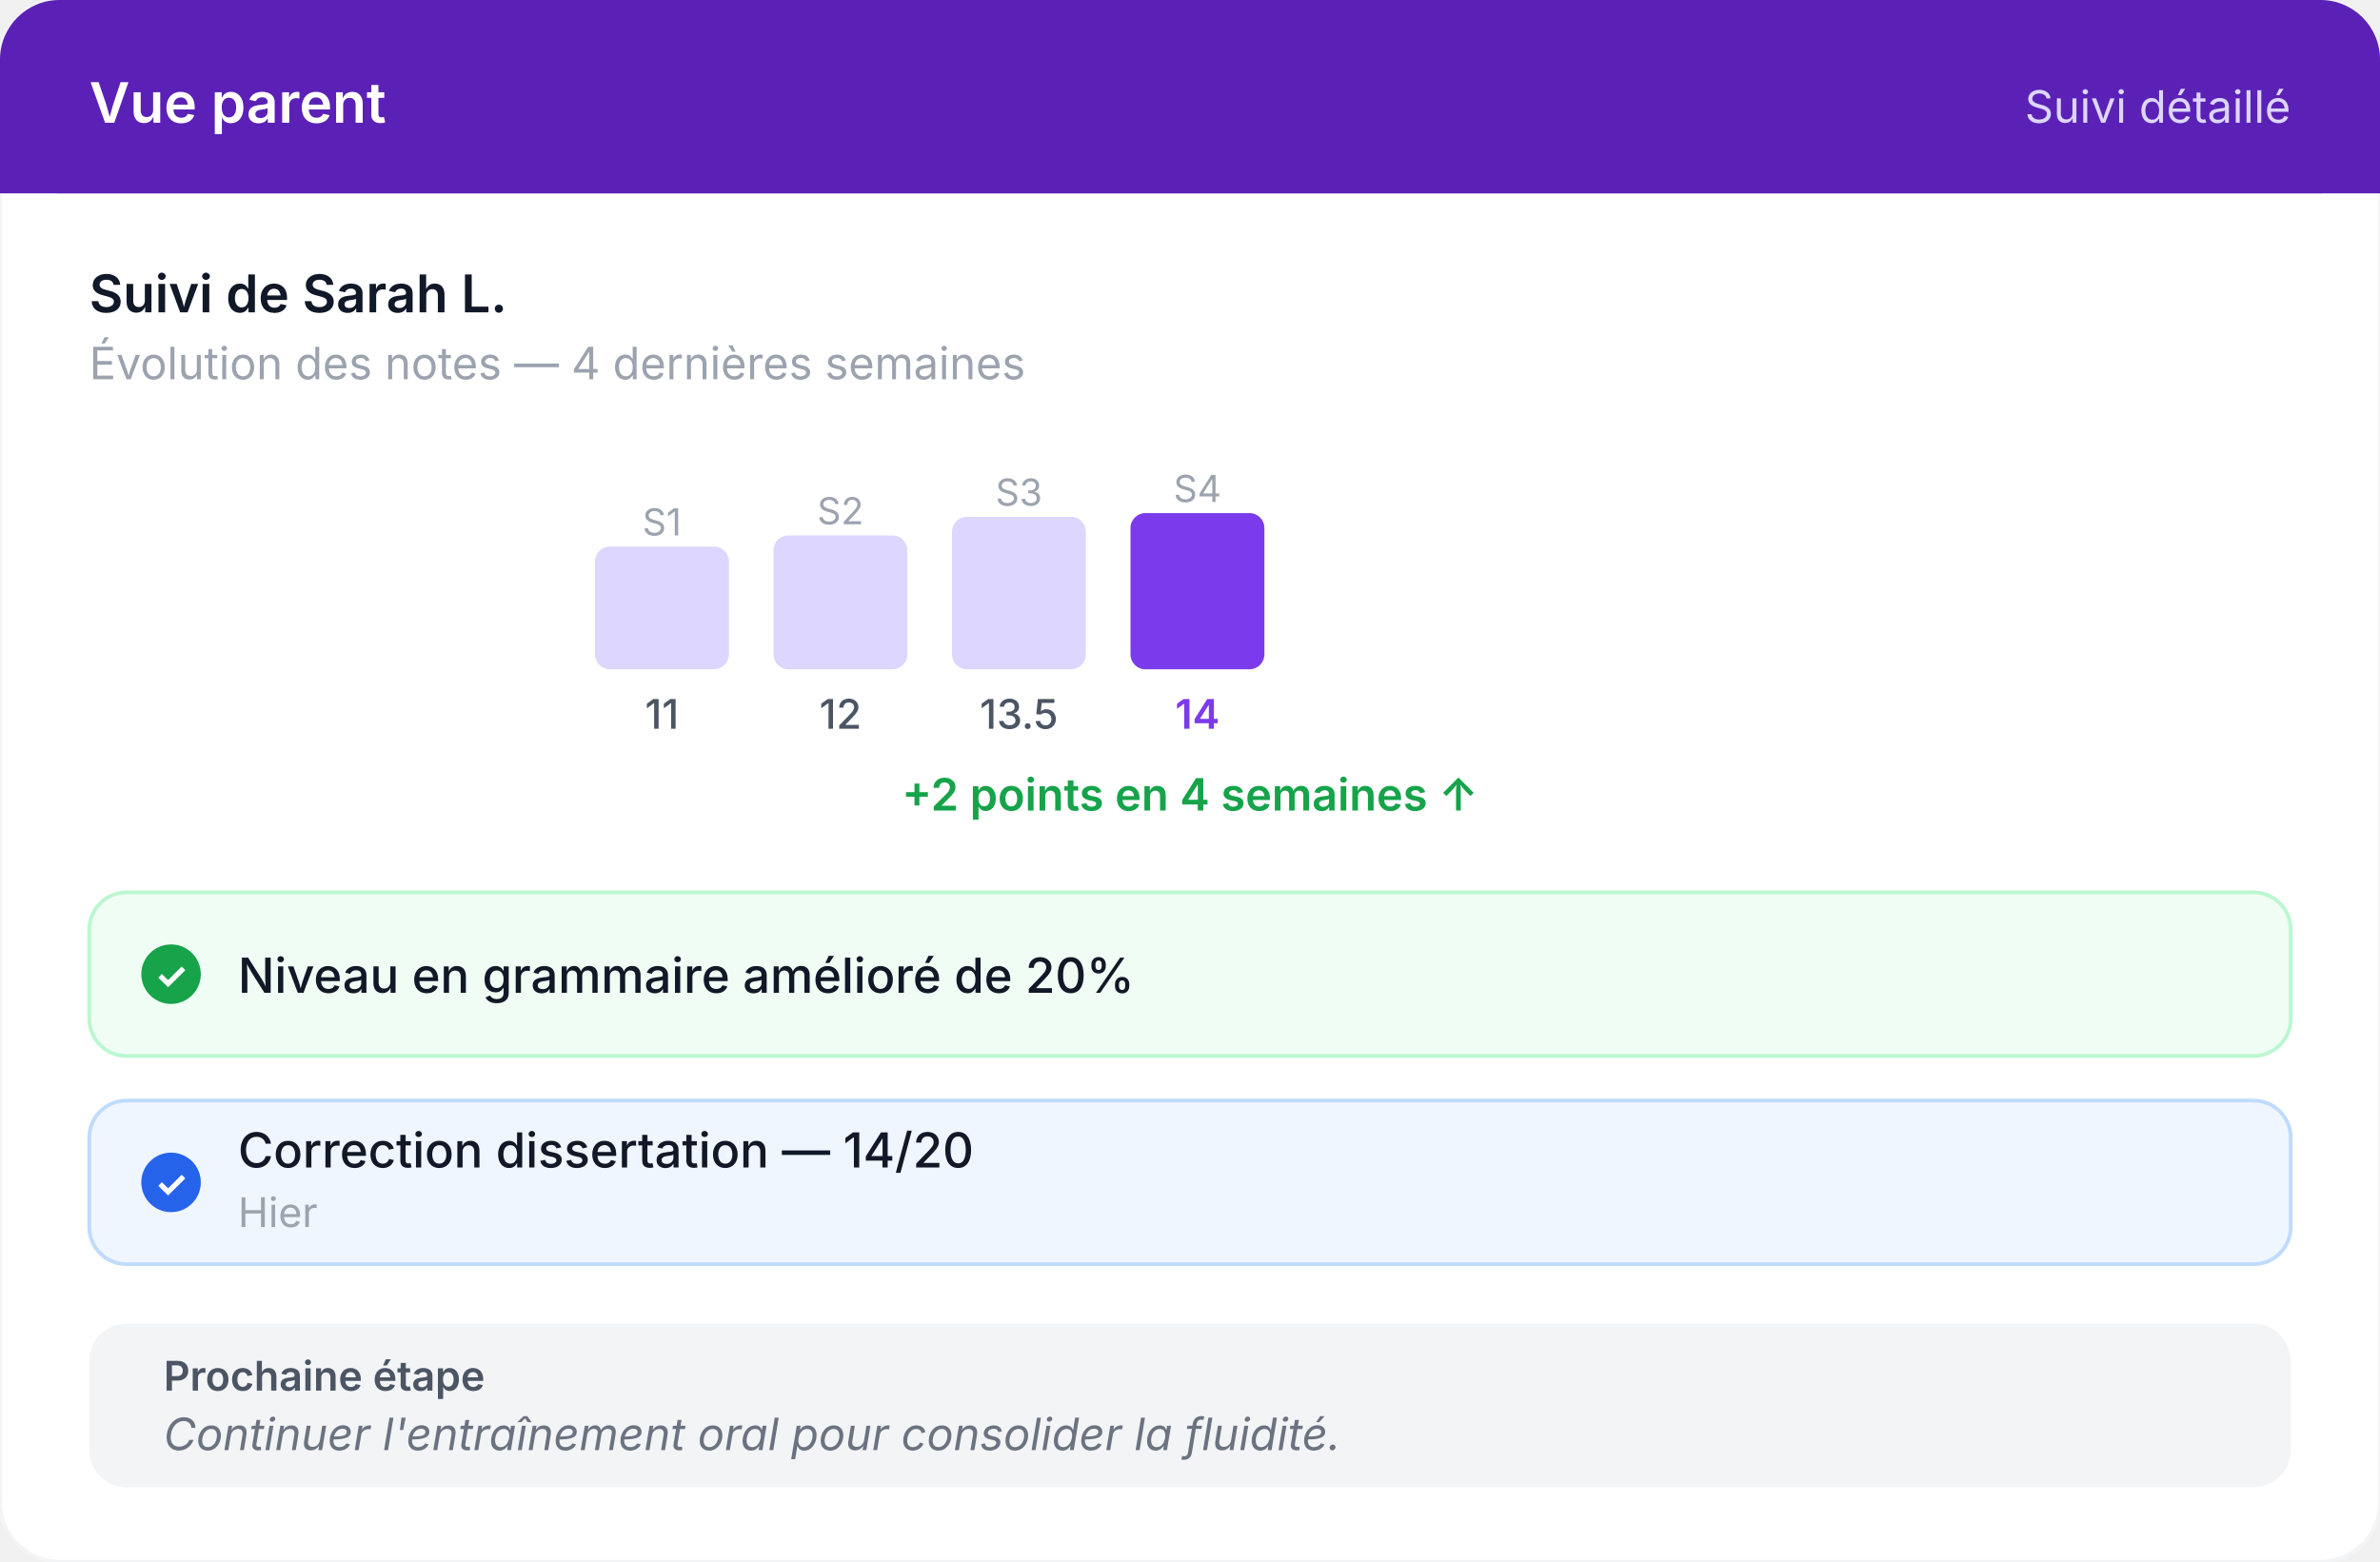
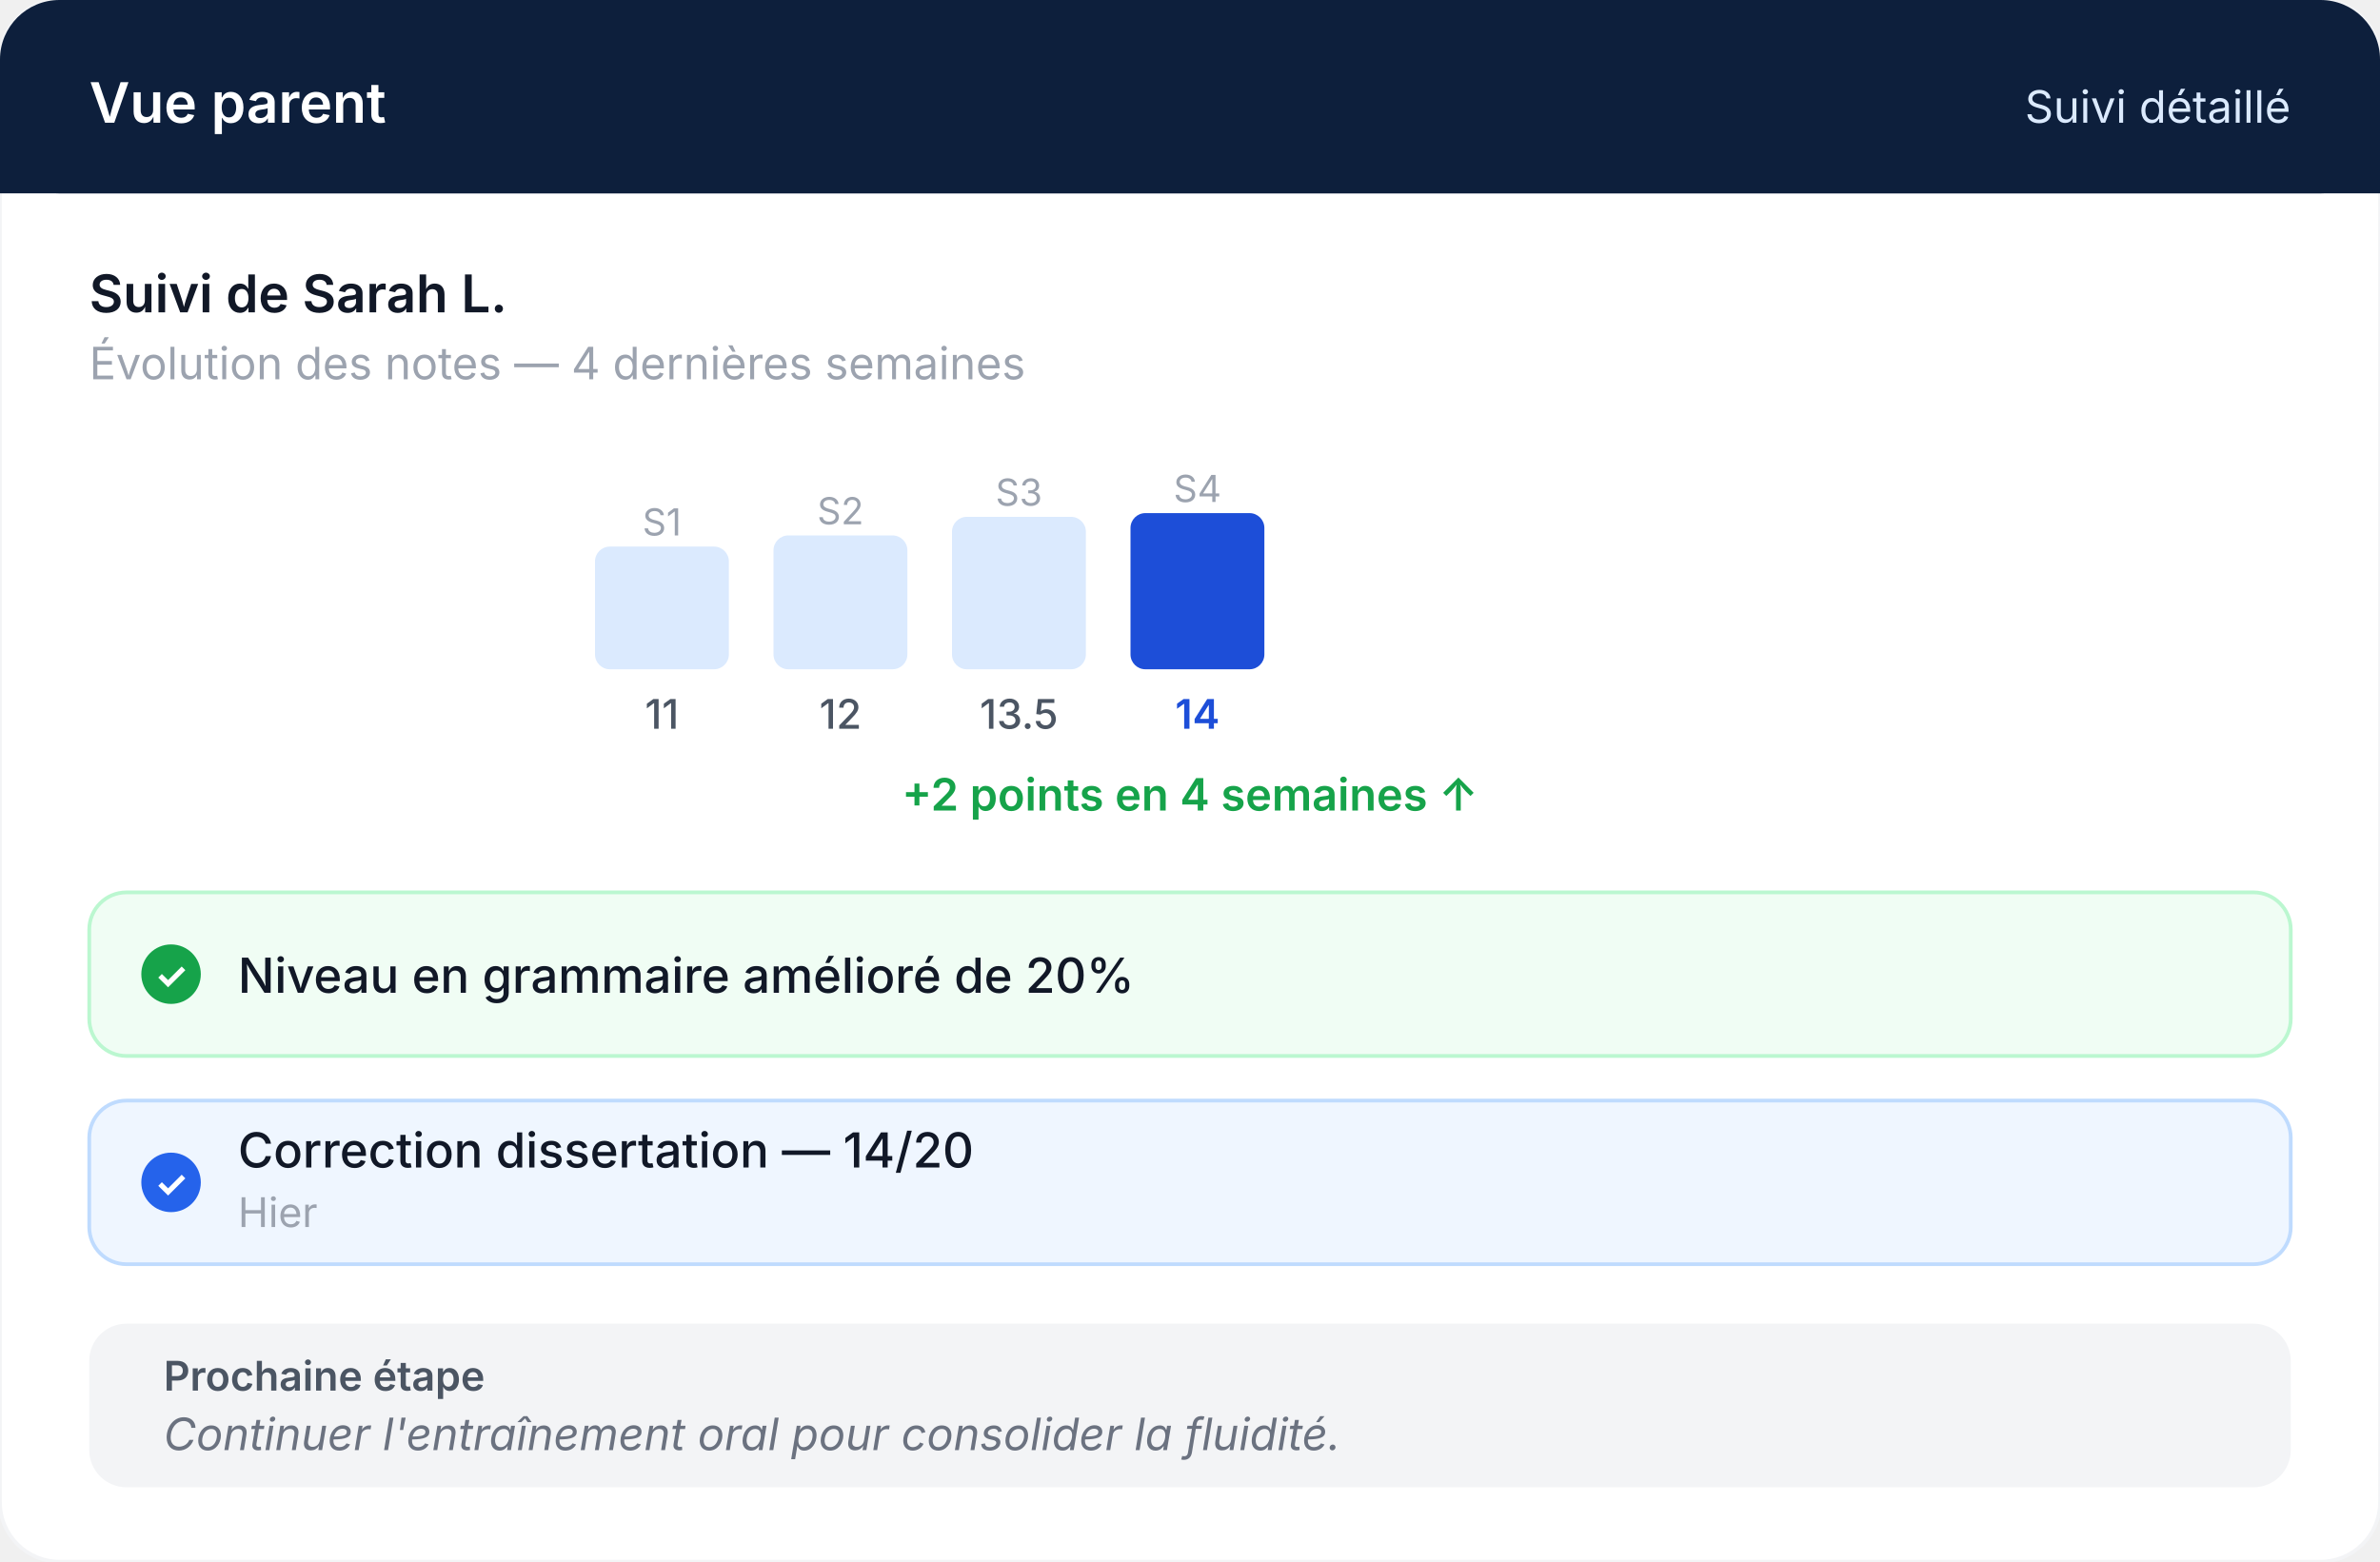
<svg xmlns="http://www.w3.org/2000/svg" width="640" height="420" viewBox="0 0 640 420">
  <rect x="4" y="4" width="636" height="416" rx="16" fill="#E5E7EB" opacity="0.5" />
  <rect x="0" y="0" width="640" height="420" rx="16" fill="#FFFFFF" stroke="#F3F4F6" stroke-width="1" />
-   <rect x="0" y="0" width="640" height="52" rx="16" fill="#5B21B6" />
-   <rect x="0" y="16" width="640" height="36" fill="#5B21B6" />
+   <rect x="0" y="0" width="640" height="52" rx="16" fill="#0D1F3C" />
+   <rect x="0" y="16" width="640" height="36" fill="#0D1F3C" />
  <text x="24" y="33" font-family="system-ui, -apple-system, sans-serif" font-size="15" font-weight="600" fill="#FFFFFF">Vue parent</text>
-   <text x="616" y="33" font-family="system-ui, -apple-system, sans-serif" font-size="12" font-weight="400" fill="#DDD6FE" text-anchor="end">Suivi détaillé</text>
+   <text x="616" y="33" font-family="system-ui, -apple-system, sans-serif" font-size="12" font-weight="400" fill="#DBEAFE" text-anchor="end">Suivi détaillé</text>
  <text x="24" y="84" font-family="system-ui, -apple-system, sans-serif" font-size="14" font-weight="600" fill="#111827">Suivi de Sarah L.</text>
  <text x="24" y="102" font-family="system-ui, -apple-system, sans-serif" font-size="12" font-weight="400" fill="#9CA3AF">Évolution des notes — 4 dernières semaines</text>
  <g transform="translate(160, 120)">
-     <rect x="0" y="27" width="36" height="33" rx="4" fill="#DDD6FE" />
+     <rect x="0" y="27" width="36" height="33" rx="4" fill="#DBEAFE" />
    <text x="18" y="24" font-family="system-ui, -apple-system, sans-serif" font-size="10" fill="#9CA3AF" text-anchor="middle">S1</text>
    <text x="18" y="76" font-family="system-ui, -apple-system, sans-serif" font-size="11" font-weight="500" fill="#4B5563" text-anchor="middle">11</text>
-     <rect x="48" y="24" width="36" height="36" rx="4" fill="#DDD6FE" />
+     <rect x="48" y="24" width="36" height="36" rx="4" fill="#DBEAFE" />
    <text x="66" y="21" font-family="system-ui, -apple-system, sans-serif" font-size="10" fill="#9CA3AF" text-anchor="middle">S2</text>
    <text x="66" y="76" font-family="system-ui, -apple-system, sans-serif" font-size="11" font-weight="500" fill="#4B5563" text-anchor="middle">12</text>
-     <rect x="96" y="19" width="36" height="41" rx="4" fill="#DDD6FE" />
+     <rect x="96" y="19" width="36" height="41" rx="4" fill="#DBEAFE" />
    <text x="114" y="16" font-family="system-ui, -apple-system, sans-serif" font-size="10" fill="#9CA3AF" text-anchor="middle">S3</text>
    <text x="114" y="76" font-family="system-ui, -apple-system, sans-serif" font-size="11" font-weight="500" fill="#4B5563" text-anchor="middle">13.5</text>
-     <rect x="144" y="18" width="36" height="42" rx="4" fill="#7C3AED" />
+     <rect x="144" y="18" width="36" height="42" rx="4" fill="#1D4ED8" />
    <text x="162" y="15" font-family="system-ui, -apple-system, sans-serif" font-size="10" fill="#9CA3AF" text-anchor="middle">S4</text>
-     <text x="162" y="76" font-family="system-ui, -apple-system, sans-serif" font-size="11" font-weight="600" fill="#7C3AED" text-anchor="middle">14</text>
+     <text x="162" y="76" font-family="system-ui, -apple-system, sans-serif" font-size="11" font-weight="600" fill="#1D4ED8" text-anchor="middle">14</text>
  </g>
  <text x="320" y="218" font-family="system-ui, -apple-system, sans-serif" font-size="12" font-weight="600" fill="#16A34A" text-anchor="middle">+2 points en 4 semaines ↑</text>
  <rect x="24" y="240" width="592" height="44" rx="10" fill="#F0FDF4" stroke="#BBF7D0" stroke-width="1" />
  <circle cx="46" cy="262" r="8" fill="#16A34A" />
  <text x="46" y="266" font-family="system-ui, -apple-system, sans-serif" font-size="10" font-weight="700" fill="#FFFFFF" text-anchor="middle">✓</text>
  <text x="64" y="267" font-family="system-ui, -apple-system, sans-serif" font-size="13" font-weight="500" fill="#111827">Niveau en grammaire amélioré de 20%</text>
  <rect x="24" y="296" width="592" height="44" rx="10" fill="#EFF6FF" stroke="#BFDBFE" stroke-width="1" />
  <circle cx="46" cy="318" r="8" fill="#2563EB" />
  <text x="46" y="322" font-family="system-ui, -apple-system, sans-serif" font-size="10" font-weight="700" fill="#FFFFFF" text-anchor="middle">✓</text>
  <text x="64" y="314" font-family="system-ui, -apple-system, sans-serif" font-size="13" font-weight="500" fill="#111827">Correction dissertation — 14/20</text>
  <text x="64" y="330" font-family="system-ui, -apple-system, sans-serif" font-size="11" font-weight="400" fill="#9CA3AF">Hier</text>
  <rect x="24" y="356" width="592" height="44" rx="10" fill="#F3F4F6" />
  <text x="44" y="374" font-family="system-ui, -apple-system, sans-serif" font-size="11" font-weight="600" fill="#4B5563">Prochaine étape</text>
  <text x="44" y="390" font-family="system-ui, -apple-system, sans-serif" font-size="12" font-weight="400" fill="#6B7280" font-style="italic">Continuer l'entraînement oral pour consolider la fluidité.</text>
</svg>
